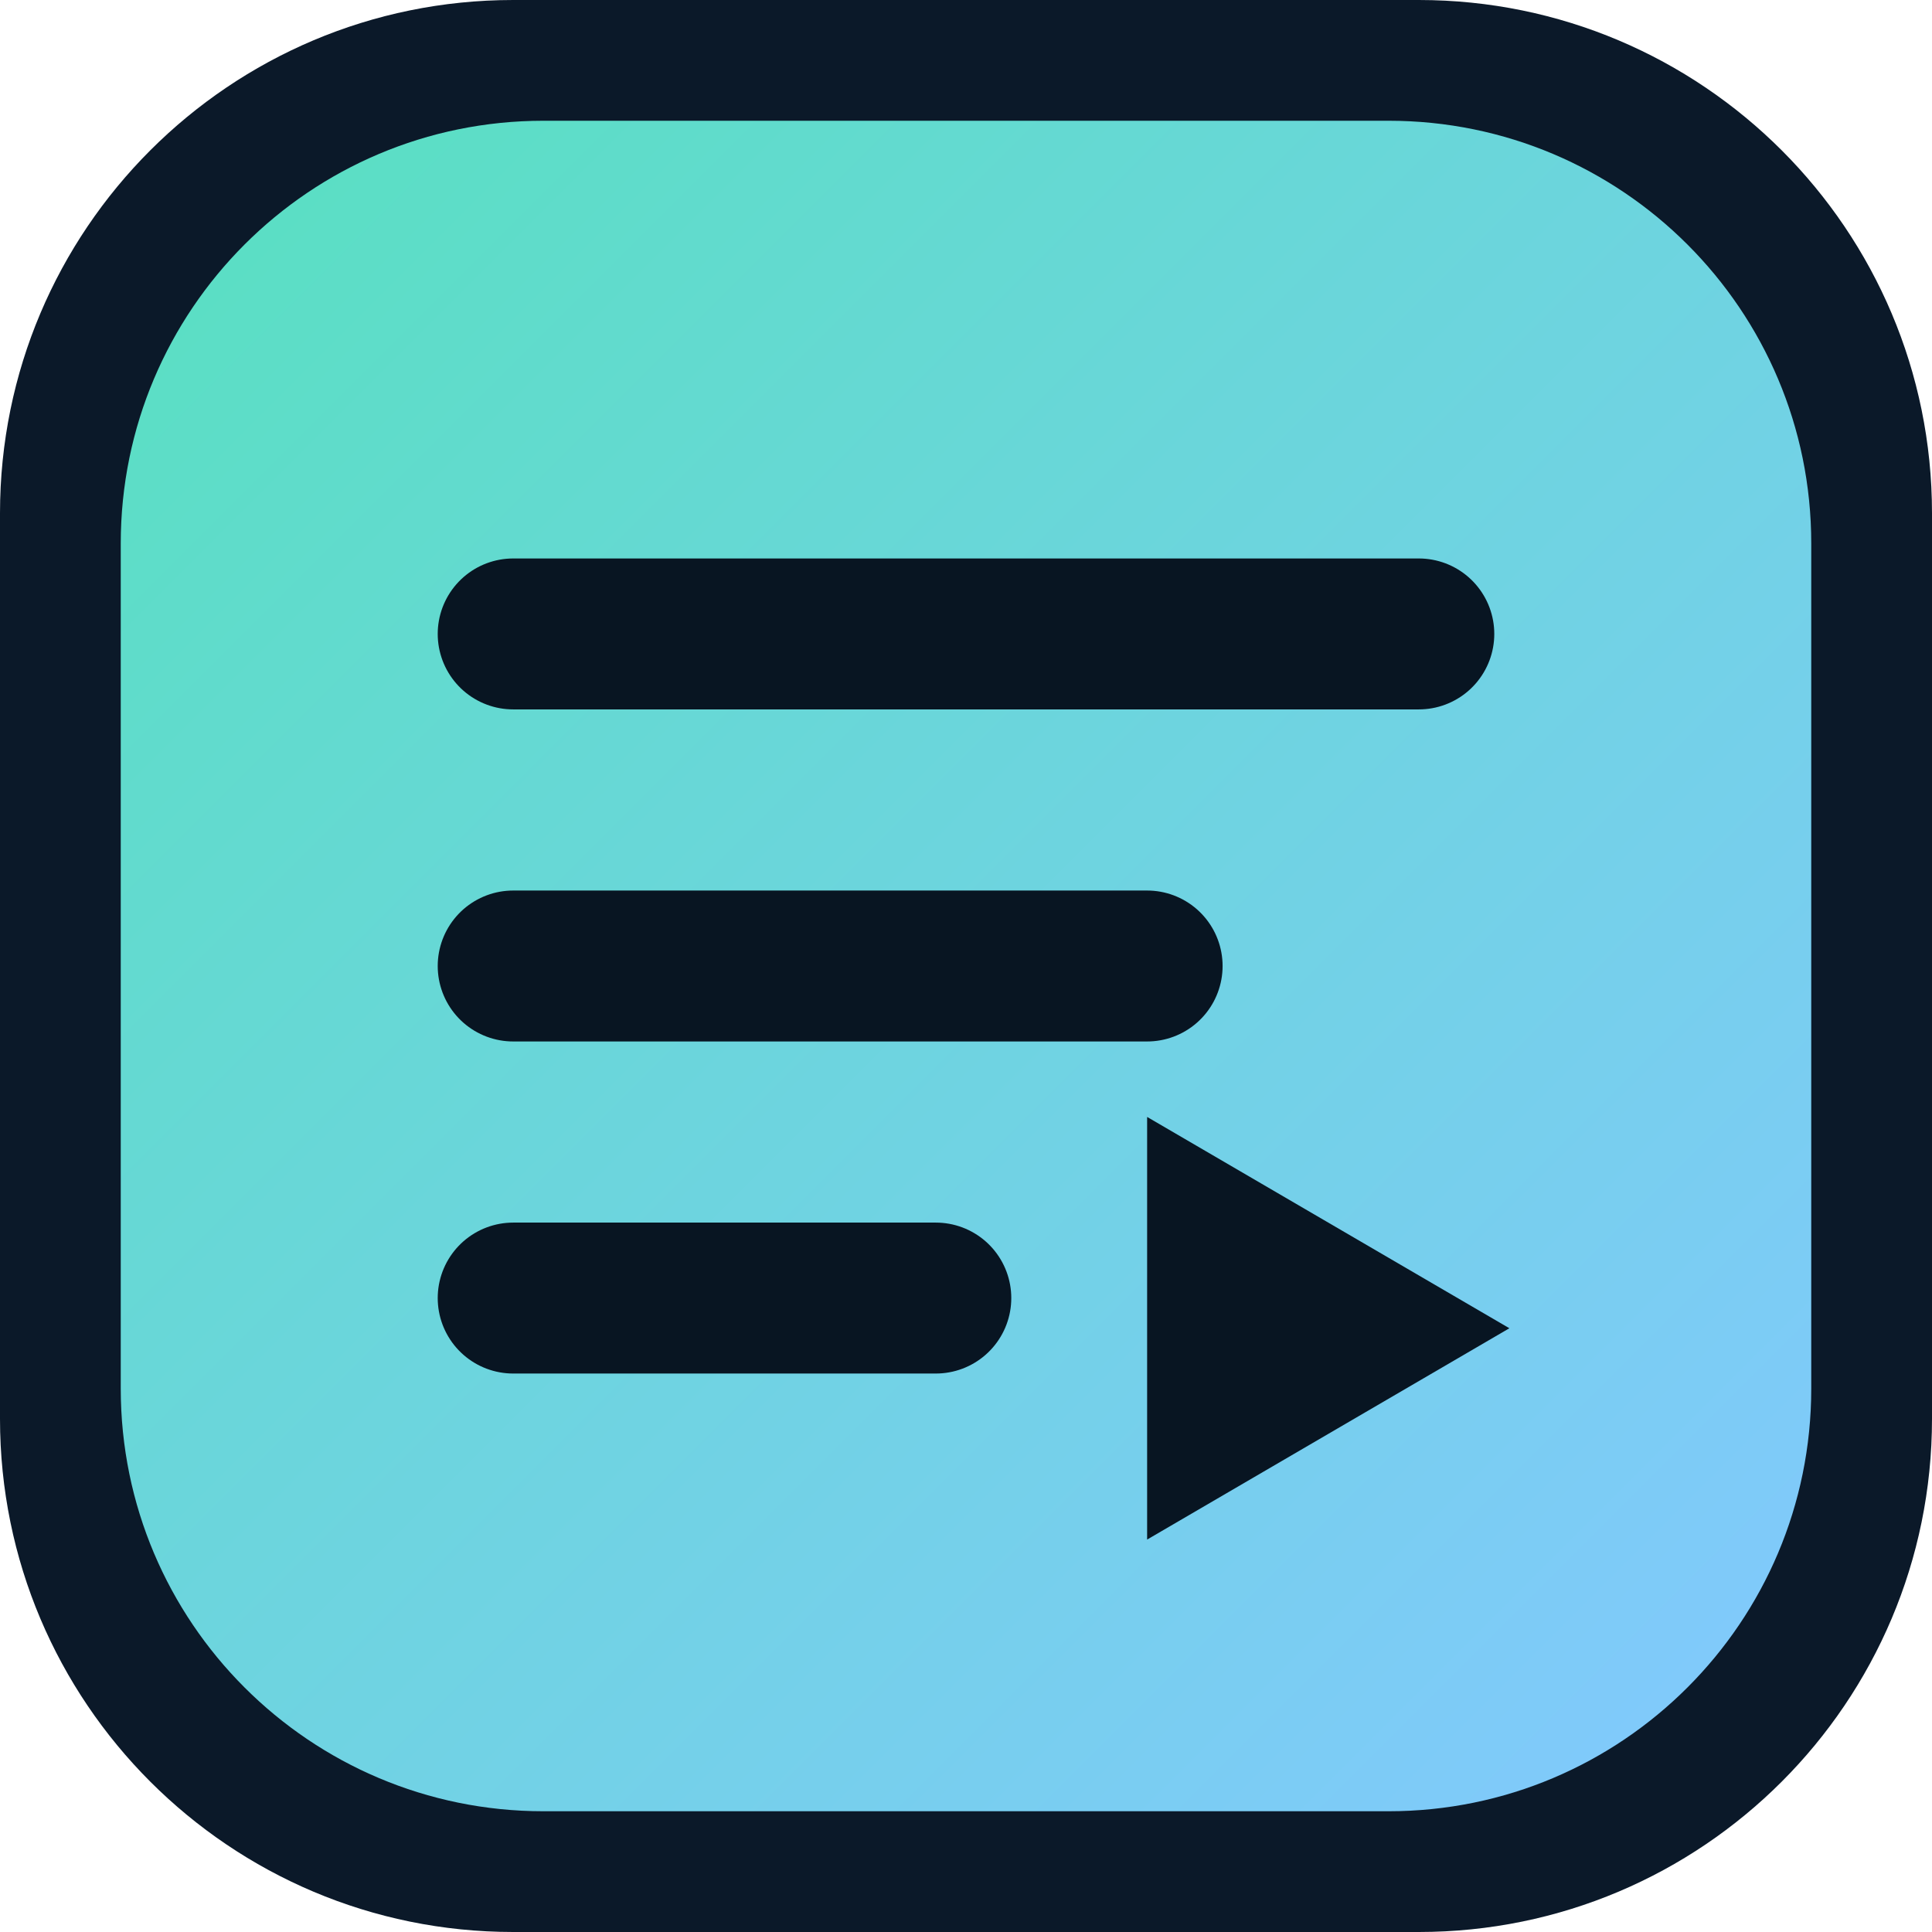
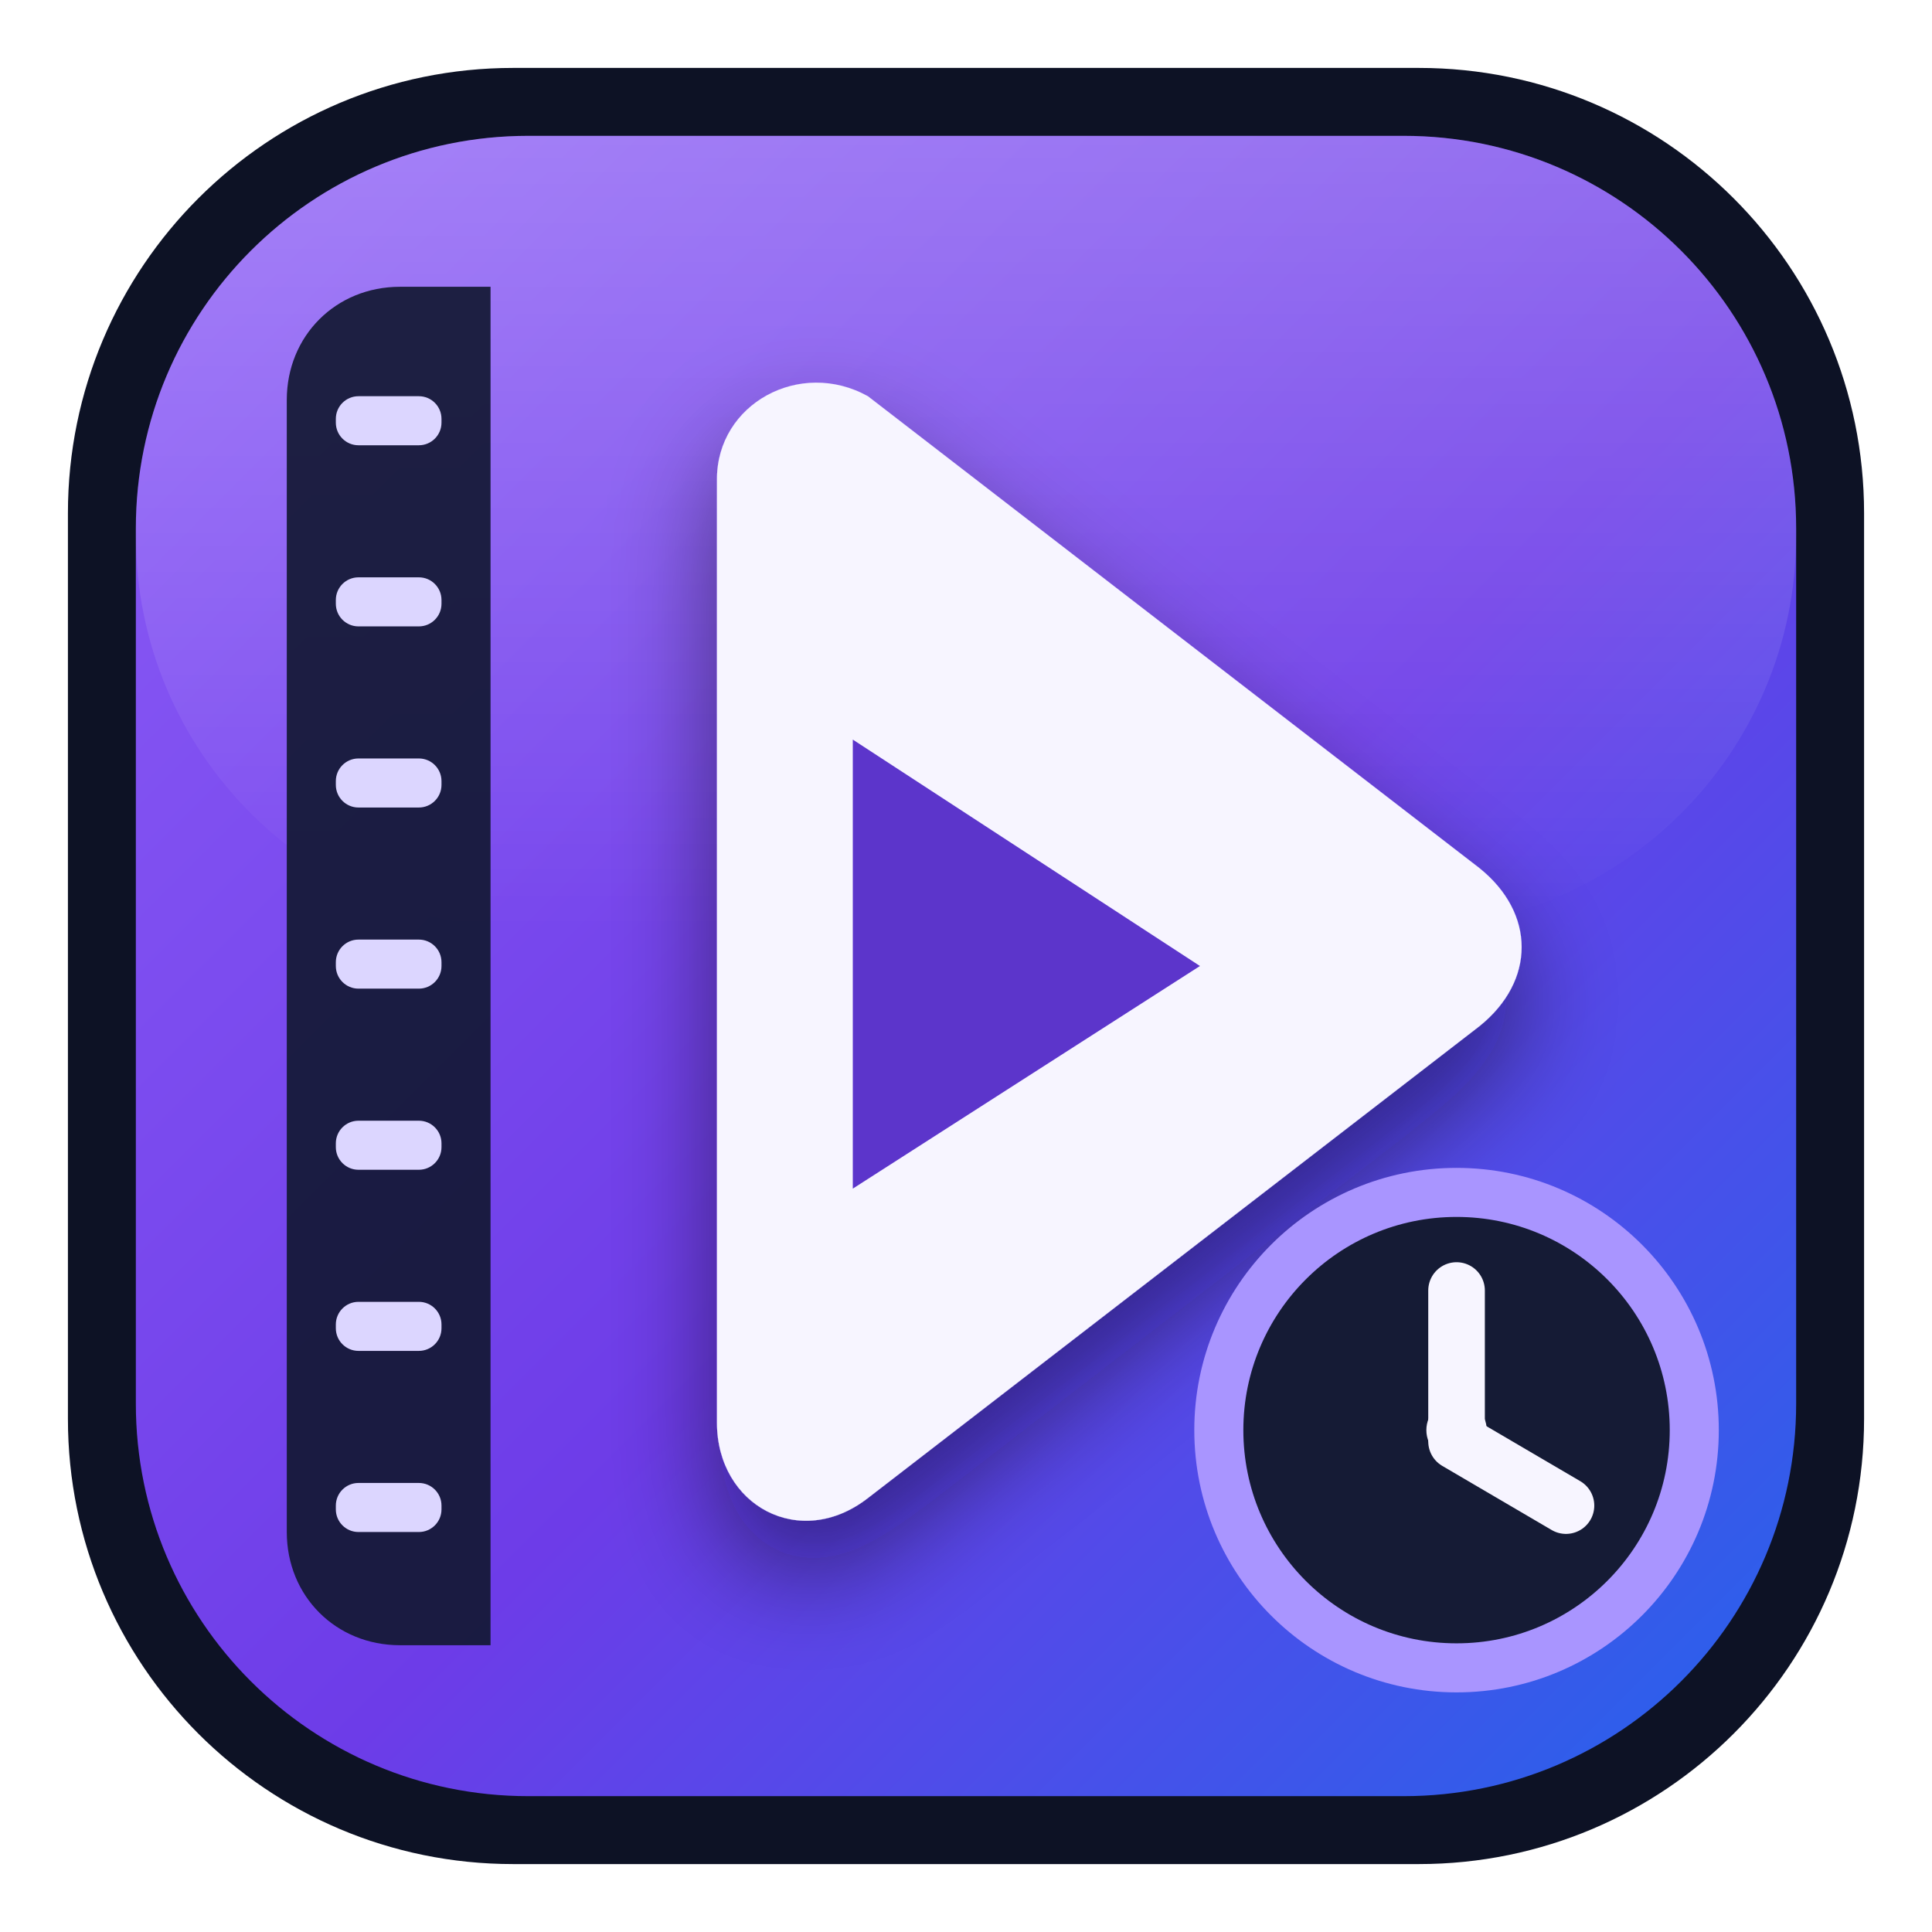
- <svg xmlns="http://www.w3.org/2000/svg" viewBox="0 0 64 64">
+ <svg xmlns="http://www.w3.org/2000/svg" width="512" height="512" viewBox="0 0 512 512">
  <defs>
-     <linearGradient id="g" x1="0" y1="0" x2="1" y2="1">
-       <stop stop-color="#58e0c0" />
-       <stop offset="1" stop-color="#83c8ff" />
+     <linearGradient id="bg" x1="0" y1="0" x2="1" y2="1">
+       <stop stop-color="#8B5CF6" />
+       <stop offset=".55" stop-color="#6D3CE8" />
+       <stop offset="1" stop-color="#2563EB" />
    </linearGradient>
+     <linearGradient id="glow" x1="0" y1="0" x2="0" y2="1">
+       <stop stop-color="#FFFFFF" stop-opacity=".24" />
+       <stop offset="1" stop-color="#FFFFFF" stop-opacity="0" />
+     </linearGradient>
+     <filter id="shadow" x="-30%" y="-30%" width="160%" height="160%">
+       <feDropShadow dx="0" dy="14" stdDeviation="14" flood-color="#080B18" flood-opacity=".48" />
+     </filter>
  </defs>
-   <rect width="64" height="64" rx="17" fill="#0b1929" />
-   <rect x="4" y="4" width="56" height="56" rx="14" fill="url(#g)" />
-   <path d="M17 21h30M17 32h21M17 43h14" stroke="#081522" stroke-width="5" stroke-linecap="round" />
-   <path d="m38 37 12 7-12 7V37Z" fill="#081522" />
+   <rect x="18" y="18" width="476" height="476" rx="118" fill="#0D1225" />
+   <rect x="36" y="36" width="440" height="440" rx="104" fill="url(#bg)" />
+   <rect x="36" y="36" width="440" height="210" rx="104" fill="url(#glow)" />
+   <path d="M76 106c0-17 13-30 30-30h24v360h-24c-17 0-30-13-30-30z" fill="#121833" opacity=".92" />
+   <g fill="#DCD6FF">
+     <rect x="89" y="105" width="28" height="13" rx="6" />
+     <rect x="89" y="153" width="28" height="13" rx="6" />
+     <rect x="89" y="201" width="28" height="13" rx="6" />
+     <rect x="89" y="249" width="28" height="13" rx="6" />
+     <rect x="89" y="297" width="28" height="13" rx="6" />
+     <rect x="89" y="345" width="28" height="13" rx="6" />
+     <rect x="89" y="393" width="28" height="13" rx="6" />
+   </g>
+   <g filter="url(#shadow)">
+     <path d="M190 127c0-20 22-32 40-22l162 125c15 12 15 30 0 42L230 397c-18 14-40 2-40-20z" fill="#F7F5FF" />
+     <path d="M226 196v119l92-59z" fill="#5B35CB" />
+   </g>
+   <circle cx="386" cy="379" r="63" fill="#151B35" stroke="#A995FF" stroke-width="13" />
+   <path d="M386 342v40l29 17" fill="none" stroke="#F7F5FF" stroke-width="15" stroke-linecap="round" stroke-linejoin="round" />
+   <circle cx="386" cy="379" r="8" fill="#F7F5FF" />
</svg>
